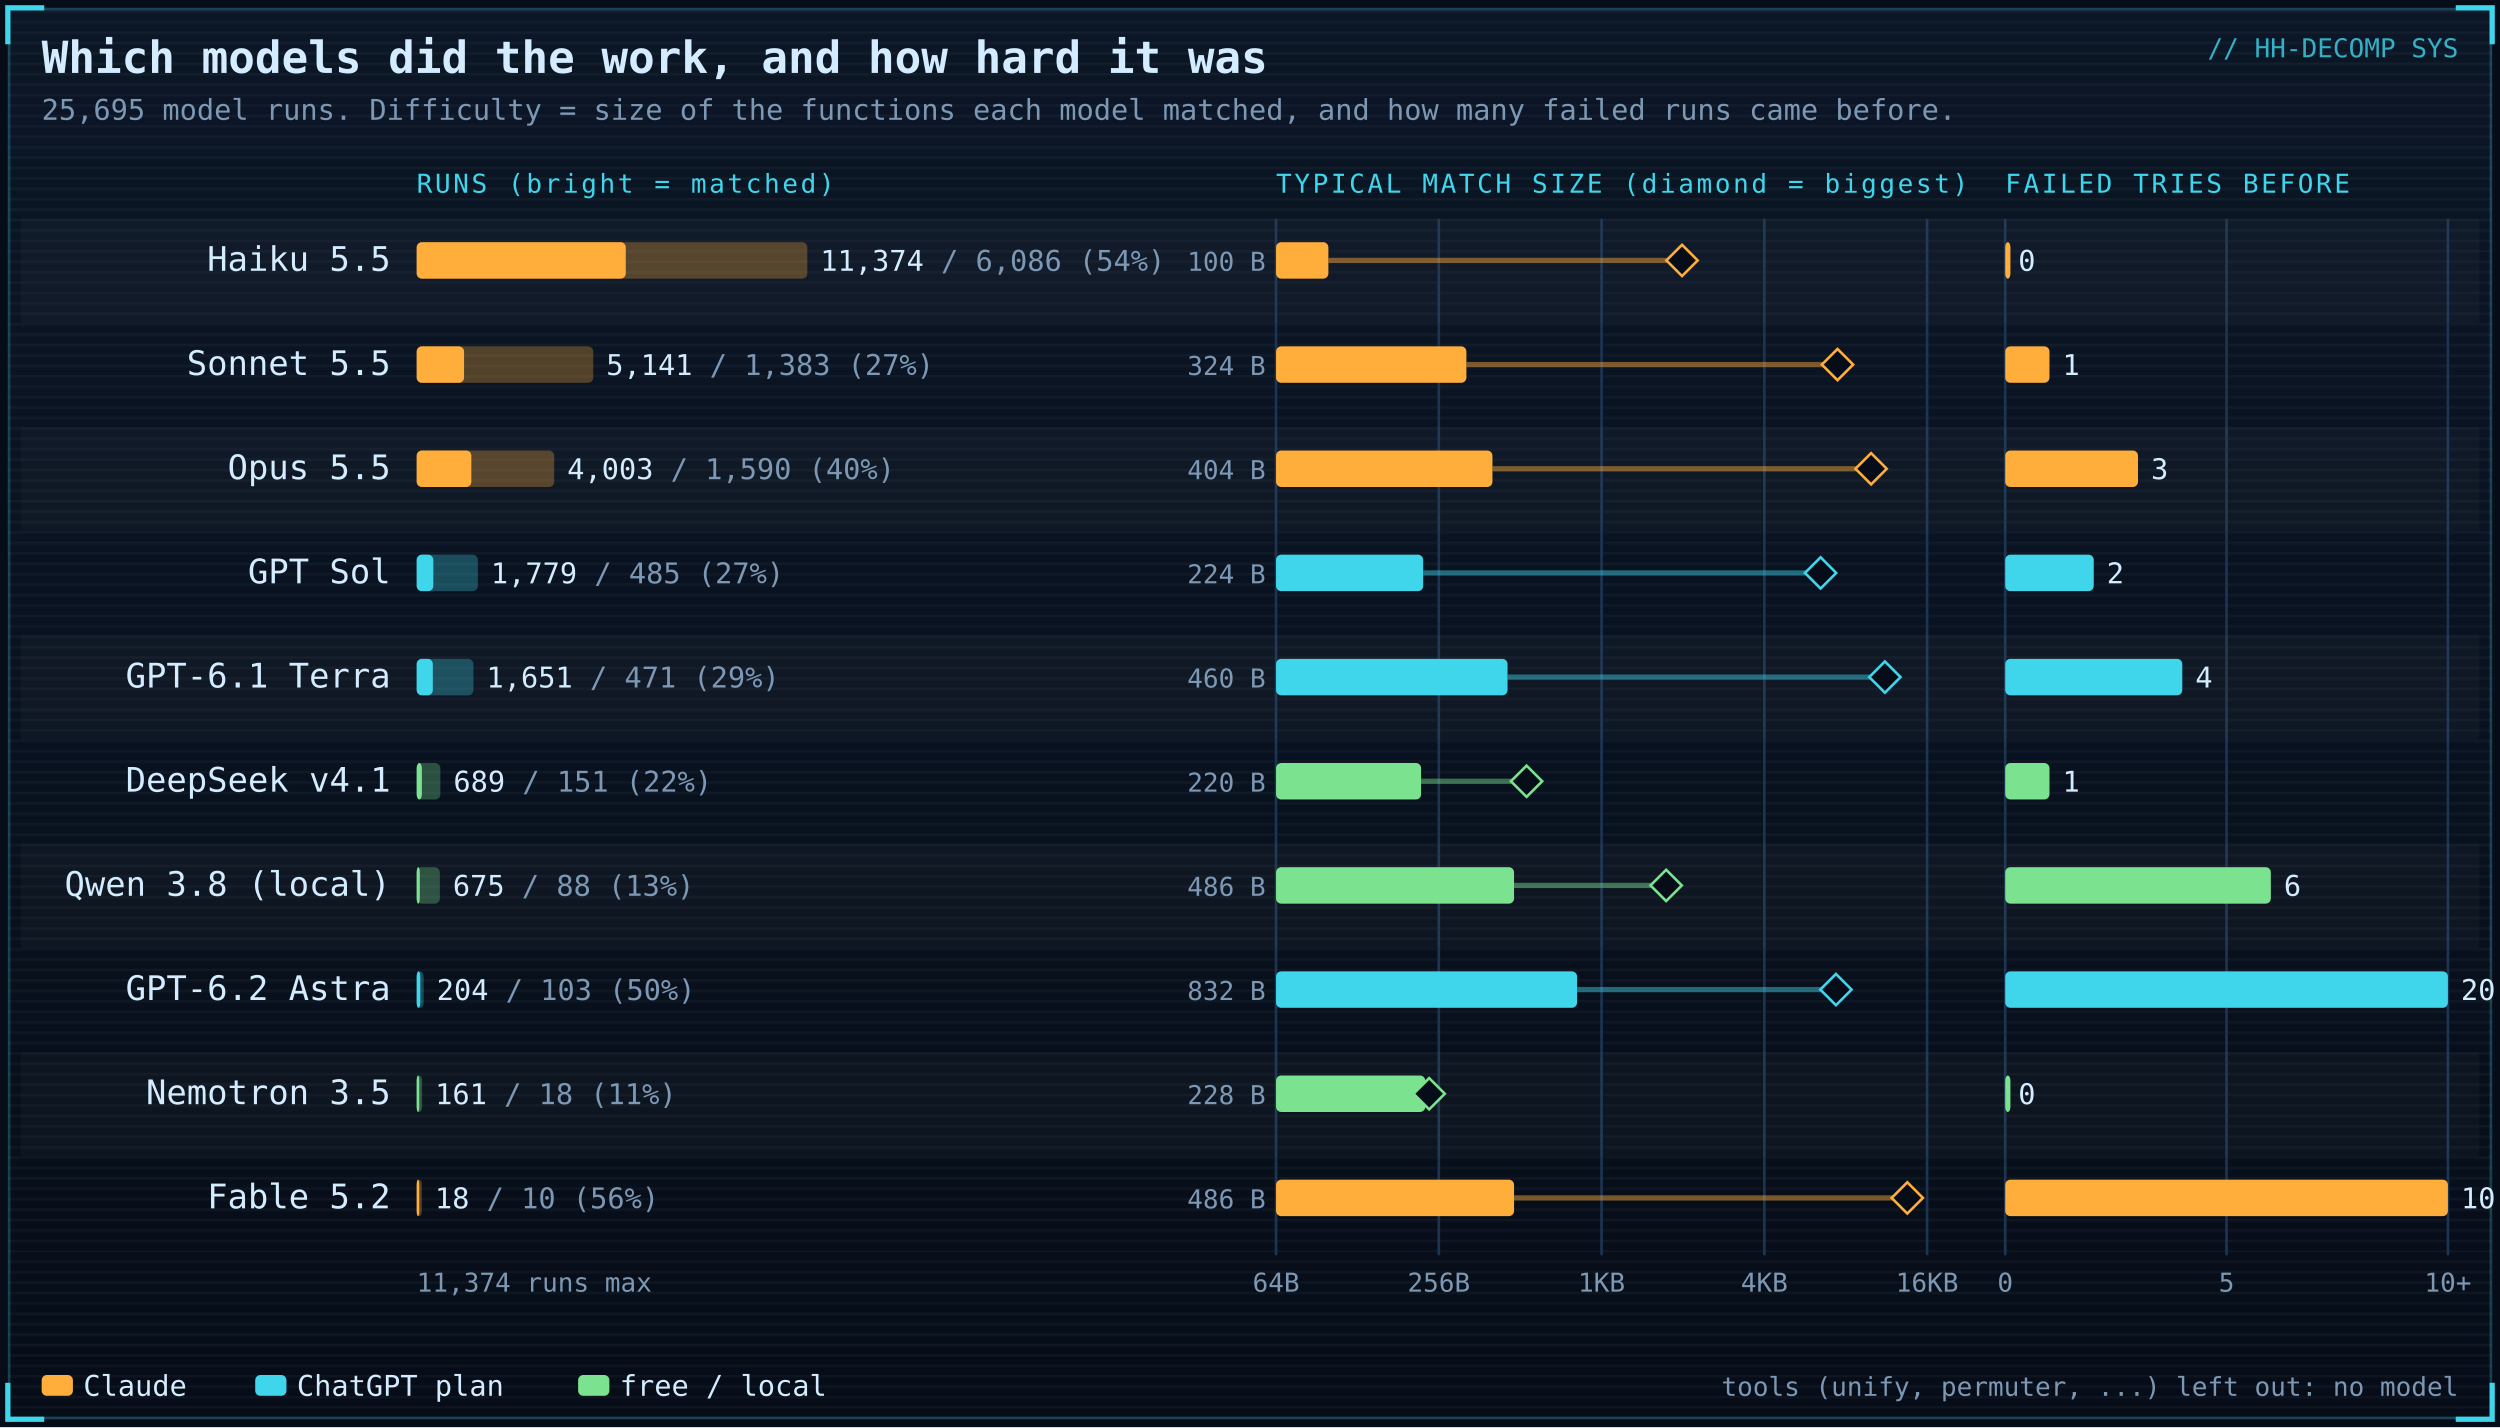
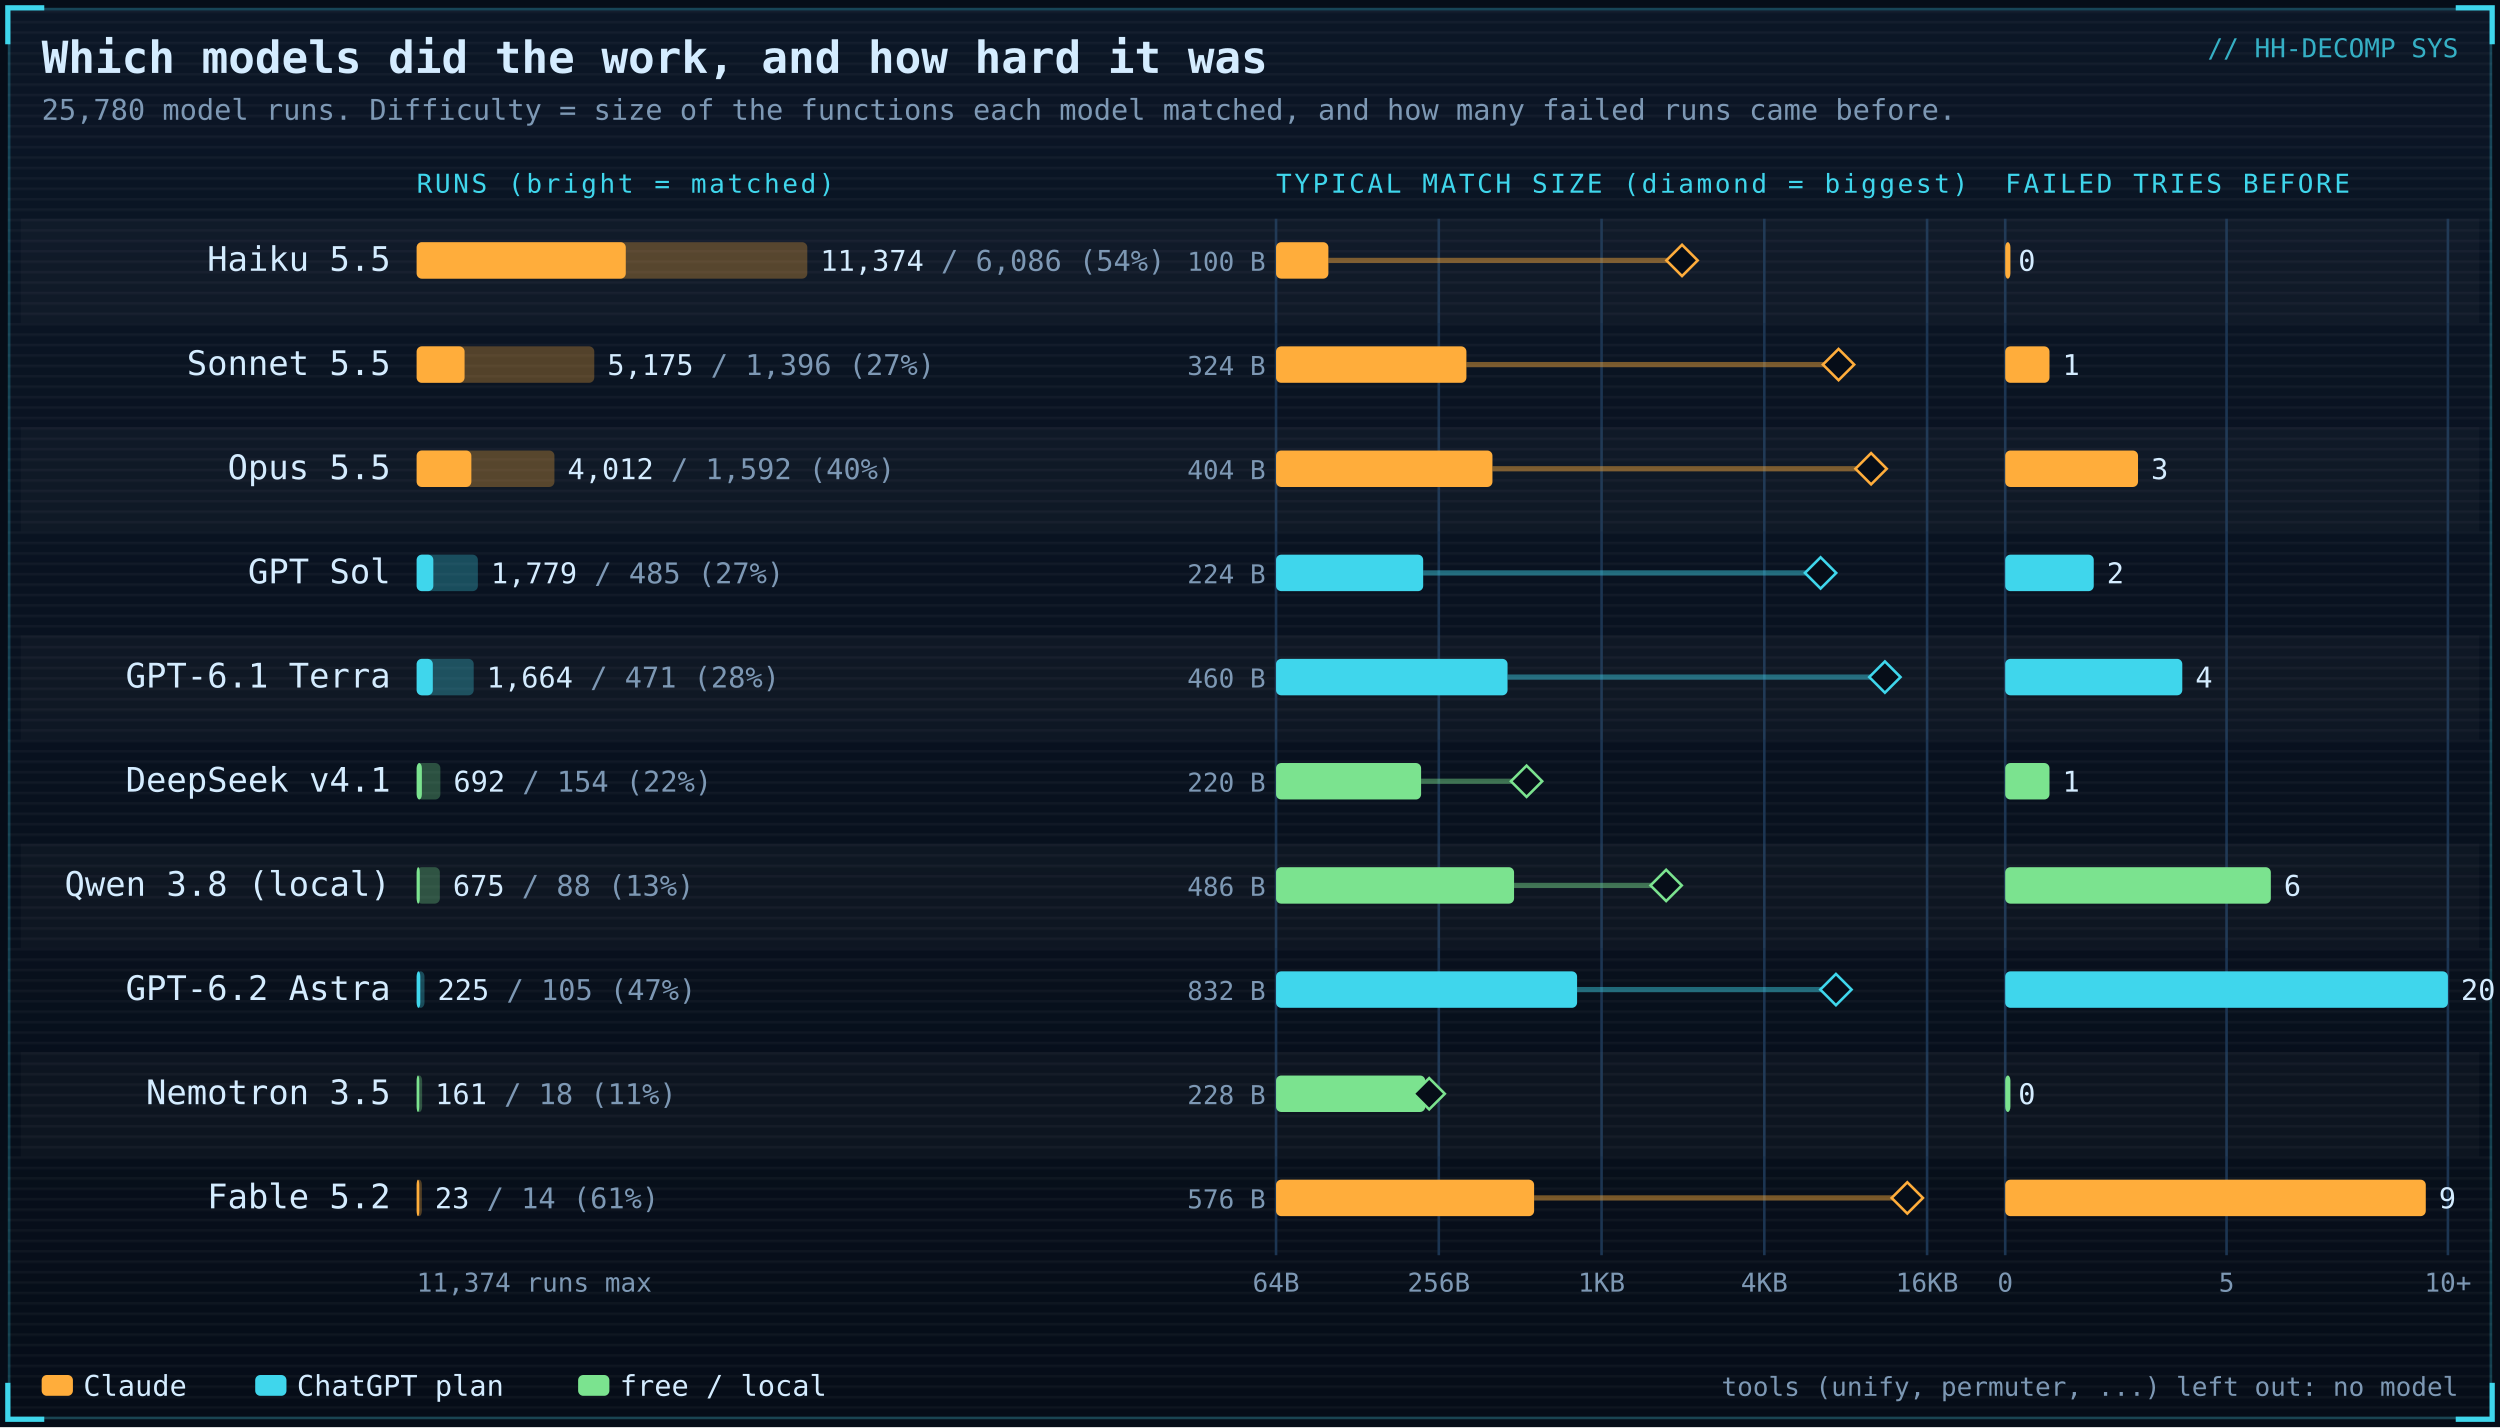
<svg xmlns="http://www.w3.org/2000/svg" viewBox="0 0 960 548" width="960" height="548" font-family="'Share Tech Mono','Eurostile','Bank Gothic',Consolas,'DejaVu Sans Mono',monospace" role="img" aria-label="Which models did the work, and how hard it was">
  <defs>
    <pattern id="scan" width="4" height="4" patternUnits="userSpaceOnUse">
      <rect width="4" height="1" fill="#ffffff" opacity="0.035" />
    </pattern>
    <linearGradient id="panel" x1="0" y1="0" x2="0" y2="1">
      <stop offset="0" stop-color="#0b1626" />
      <stop offset="1" stop-color="#060d18" />
    </linearGradient>
  </defs>
  <rect width="100%" height="100%" fill="#060d18" />
  <rect x="3" y="3" width="954" height="542" fill="url(#panel)" />
  <rect x="3" y="3" width="954" height="542" fill="url(#scan)" />
  <rect x="3.5" y="3.5" width="953" height="541" fill="none" stroke="#3fd6ec" stroke-opacity="0.25" />
  <path d="M3,17 V3 H17" fill="none" stroke="#3fd6ec" stroke-width="2" />
  <path d="M943,3 H957 V17" fill="none" stroke="#3fd6ec" stroke-width="2" />
  <path d="M3,531 V545 H17" fill="none" stroke="#3fd6ec" stroke-width="2" />
  <path d="M943,545 H957 V531" fill="none" stroke="#3fd6ec" stroke-width="2" />
  <text x="944" y="22" font-size="10" fill="#3fd6ec" text-anchor="end" opacity="0.8">// HH-DECOMP SYS</text>
  <text x="16" y="28" font-size="17" font-weight="600" fill="#d4ecff">Which models did the work, and how hard it was</text>
-   <text x="16" y="46" font-size="11" fill="#7d98b4">25,695 model runs. Difficulty = size of the functions each model matched, and how many failed runs came before.</text>
+   <text x="16" y="46" font-size="11" fill="#7d98b4">25,780 model runs. Difficulty = size of the functions each model matched, and how many failed runs came before.</text>
  <text x="160" y="74" font-size="10" fill="#3fd6ec" letter-spacing="1">RUNS  (bright = matched)</text>
  <text x="490" y="74" font-size="10" fill="#3fd6ec" letter-spacing="1">TYPICAL MATCH SIZE  (diamond = biggest)</text>
  <text x="770" y="74" font-size="10" fill="#3fd6ec" letter-spacing="1">FAILED TRIES BEFORE</text>
  <line x1="490.0" y1="84" x2="490.0" y2="482" stroke="#1c3552" />
  <text x="490.0" y="496" font-size="10" fill="#7d98b4" text-anchor="middle">64B</text>
  <line x1="552.5" y1="84" x2="552.5" y2="482" stroke="#1c3552" />
  <text x="552.5" y="496" font-size="10" fill="#7d98b4" text-anchor="middle">256B</text>
  <line x1="615.0" y1="84" x2="615.0" y2="482" stroke="#1c3552" />
  <text x="615.0" y="496" font-size="10" fill="#7d98b4" text-anchor="middle">1KB</text>
  <line x1="677.5" y1="84" x2="677.5" y2="482" stroke="#1c3552" />
  <text x="677.5" y="496" font-size="10" fill="#7d98b4" text-anchor="middle">4KB</text>
  <line x1="740.0" y1="84" x2="740.0" y2="482" stroke="#1c3552" />
  <text x="740.0" y="496" font-size="10" fill="#7d98b4" text-anchor="middle">16KB</text>
  <line x1="770.0" y1="84" x2="770.0" y2="482" stroke="#1c3552" />
  <text x="770.0" y="496" font-size="10" fill="#7d98b4" text-anchor="middle">0</text>
  <line x1="855.0" y1="84" x2="855.0" y2="482" stroke="#1c3552" />
  <text x="855.0" y="496" font-size="10" fill="#7d98b4" text-anchor="middle">5</text>
  <line x1="940.0" y1="84" x2="940.0" y2="482" stroke="#1c3552" />
  <text x="940.0" y="496" font-size="10" fill="#7d98b4" text-anchor="middle">10+</text>
  <text x="160" y="496" font-size="10" fill="#7d98b4">11,374 runs max</text>
  <rect x="8" y="84" width="944" height="40" fill="#ffffff" opacity="0.025" />
  <text x="150" y="104" font-size="13" fill="#d4ecff" text-anchor="end">Haiku 5.5</text>
  <rect x="160" y="93" width="150.0" height="14" rx="2" fill="#ffad3b" opacity="0.3" />
  <rect x="160" y="93" width="80.3" height="14" rx="2" fill="#ffad3b" />
  <text x="315.0" y="104" font-size="11" fill="#d4ecff">11,374 <tspan fill="#7d98b4">/ 6,086 (54%)</tspan>
  </text>
  <line x1="510.1" y1="100" x2="645.9" y2="100" stroke="#ffad3b" stroke-opacity="0.45" stroke-width="2" />
  <rect x="490" y="93" width="20.1" height="14" rx="2" fill="#ffad3b" />
  <path d="M645.9,94 l6,6 l-6,6 l-6,-6 z" fill="#060d18" stroke="#ffad3b" />
  <text x="486" y="104" font-size="10" fill="#7d98b4" text-anchor="end">100 B</text>
  <rect x="770" y="93" width="2.0" height="14" rx="2" fill="#ffad3b" />
  <text x="775.0" y="104" font-size="11" fill="#d4ecff">0</text>
  <text x="150" y="144" font-size="13" fill="#d4ecff" text-anchor="end">Sonnet 5.5</text>
-   <rect x="160" y="133" width="67.8" height="14" rx="2" fill="#ffad3b" opacity="0.3" />
-   <rect x="160" y="133" width="18.2" height="14" rx="2" fill="#ffad3b" />
-   <text x="232.8" y="144" font-size="11" fill="#d4ecff">5,141 <tspan fill="#7d98b4">/ 1,383 (27%)</tspan>
+   <rect x="160" y="133" width="68.2" height="14" rx="2" fill="#ffad3b" opacity="0.3" />
+   <rect x="160" y="133" width="18.4" height="14" rx="2" fill="#ffad3b" />
+   <text x="233.2" y="144" font-size="11" fill="#d4ecff">5,175 <tspan fill="#7d98b4">/ 1,396 (27%)</tspan>
  </text>
-   <line x1="563.1" y1="140" x2="705.6" y2="140" stroke="#ffad3b" stroke-opacity="0.45" stroke-width="2" />
+   <line x1="563.1" y1="140" x2="706.0" y2="140" stroke="#ffad3b" stroke-opacity="0.45" stroke-width="2" />
  <rect x="490" y="133" width="73.1" height="14" rx="2" fill="#ffad3b" />
-   <path d="M705.6,134 l6,6 l-6,6 l-6,-6 z" fill="#060d18" stroke="#ffad3b" />
+   <path d="M706.0,134 l6,6 l-6,6 l-6,-6 z" fill="#060d18" stroke="#ffad3b" />
  <text x="486" y="144" font-size="10" fill="#7d98b4" text-anchor="end">324 B</text>
  <rect x="770" y="133" width="17.0" height="14" rx="2" fill="#ffad3b" />
  <text x="792.0" y="144" font-size="11" fill="#d4ecff">1</text>
  <rect x="8" y="164" width="944" height="40" fill="#ffffff" opacity="0.025" />
  <text x="150" y="184" font-size="13" fill="#d4ecff" text-anchor="end">Opus 5.5</text>
-   <rect x="160" y="173" width="52.8" height="14" rx="2" fill="#ffad3b" opacity="0.3" />
+   <rect x="160" y="173" width="52.9" height="14" rx="2" fill="#ffad3b" opacity="0.3" />
  <rect x="160" y="173" width="21.0" height="14" rx="2" fill="#ffad3b" />
-   <text x="217.8" y="184" font-size="11" fill="#d4ecff">4,003 <tspan fill="#7d98b4">/ 1,590 (40%)</tspan>
+   <text x="217.9" y="184" font-size="11" fill="#d4ecff">4,012 <tspan fill="#7d98b4">/ 1,592 (40%)</tspan>
  </text>
  <line x1="573.1" y1="180" x2="718.5" y2="180" stroke="#ffad3b" stroke-opacity="0.45" stroke-width="2" />
  <rect x="490" y="173" width="83.1" height="14" rx="2" fill="#ffad3b" />
  <path d="M718.5,174 l6,6 l-6,6 l-6,-6 z" fill="#060d18" stroke="#ffad3b" />
  <text x="486" y="184" font-size="10" fill="#7d98b4" text-anchor="end">404 B</text>
  <rect x="770" y="173" width="51.0" height="14" rx="2" fill="#ffad3b" />
  <text x="826.0" y="184" font-size="11" fill="#d4ecff">3</text>
  <text x="150" y="224" font-size="13" fill="#d4ecff" text-anchor="end">GPT Sol</text>
  <rect x="160" y="213" width="23.5" height="14" rx="2" fill="#3fd6ec" opacity="0.3" />
  <rect x="160" y="213" width="6.4" height="14" rx="2" fill="#3fd6ec" />
  <text x="188.5" y="224" font-size="11" fill="#d4ecff">1,779 <tspan fill="#7d98b4">/ 485 (27%)</tspan>
  </text>
  <line x1="546.5" y1="220" x2="699.1" y2="220" stroke="#3fd6ec" stroke-opacity="0.45" stroke-width="2" />
  <rect x="490" y="213" width="56.5" height="14" rx="2" fill="#3fd6ec" />
  <path d="M699.1,214 l6,6 l-6,6 l-6,-6 z" fill="#060d18" stroke="#3fd6ec" />
  <text x="486" y="224" font-size="10" fill="#7d98b4" text-anchor="end">224 B</text>
  <rect x="770" y="213" width="34.0" height="14" rx="2" fill="#3fd6ec" />
  <text x="809.0" y="224" font-size="11" fill="#d4ecff">2</text>
  <rect x="8" y="244" width="944" height="40" fill="#ffffff" opacity="0.025" />
  <text x="150" y="264" font-size="13" fill="#d4ecff" text-anchor="end">GPT-6.1 Terra</text>
-   <rect x="160" y="253" width="21.8" height="14" rx="2" fill="#3fd6ec" opacity="0.3" />
+   <rect x="160" y="253" width="21.9" height="14" rx="2" fill="#3fd6ec" opacity="0.3" />
  <rect x="160" y="253" width="6.2" height="14" rx="2" fill="#3fd6ec" />
-   <text x="186.8" y="264" font-size="11" fill="#d4ecff">1,651 <tspan fill="#7d98b4">/ 471 (29%)</tspan>
+   <text x="186.9" y="264" font-size="11" fill="#d4ecff">1,664 <tspan fill="#7d98b4">/ 471 (28%)</tspan>
  </text>
  <line x1="578.9" y1="260" x2="723.8" y2="260" stroke="#3fd6ec" stroke-opacity="0.45" stroke-width="2" />
  <rect x="490" y="253" width="88.9" height="14" rx="2" fill="#3fd6ec" />
  <path d="M723.8,254 l6,6 l-6,6 l-6,-6 z" fill="#060d18" stroke="#3fd6ec" />
  <text x="486" y="264" font-size="10" fill="#7d98b4" text-anchor="end">460 B</text>
  <rect x="770" y="253" width="68.0" height="14" rx="2" fill="#3fd6ec" />
  <text x="843.0" y="264" font-size="11" fill="#d4ecff">4</text>
  <text x="150" y="304" font-size="13" fill="#d4ecff" text-anchor="end">DeepSeek v4.1</text>
  <rect x="160" y="293" width="9.1" height="14" rx="2" fill="#7be38f" opacity="0.3" />
  <rect x="160" y="293" width="2.0" height="14" rx="2" fill="#7be38f" />
-   <text x="174.1" y="304" font-size="11" fill="#d4ecff">689 <tspan fill="#7d98b4">/ 151 (22%)</tspan>
+   <text x="174.1" y="304" font-size="11" fill="#d4ecff">692 <tspan fill="#7d98b4">/ 154 (22%)</tspan>
  </text>
  <line x1="545.7" y1="300" x2="586.2" y2="300" stroke="#7be38f" stroke-opacity="0.45" stroke-width="2" />
  <rect x="490" y="293" width="55.7" height="14" rx="2" fill="#7be38f" />
  <path d="M586.2,294 l6,6 l-6,6 l-6,-6 z" fill="#060d18" stroke="#7be38f" />
  <text x="486" y="304" font-size="10" fill="#7d98b4" text-anchor="end">220 B</text>
  <rect x="770" y="293" width="17.0" height="14" rx="2" fill="#7be38f" />
  <text x="792.0" y="304" font-size="11" fill="#d4ecff">1</text>
  <rect x="8" y="324" width="944" height="40" fill="#ffffff" opacity="0.025" />
  <text x="150" y="344" font-size="13" fill="#d4ecff" text-anchor="end">Qwen 3.8 (local)</text>
  <rect x="160" y="333" width="8.9" height="14" rx="2" fill="#7be38f" opacity="0.3" />
  <rect x="160" y="333" width="1.2" height="14" rx="2" fill="#7be38f" />
  <text x="173.9" y="344" font-size="11" fill="#d4ecff">675 <tspan fill="#7d98b4">/ 88 (13%)</tspan>
  </text>
  <line x1="581.4" y1="340" x2="639.8" y2="340" stroke="#7be38f" stroke-opacity="0.45" stroke-width="2" />
  <rect x="490" y="333" width="91.4" height="14" rx="2" fill="#7be38f" />
  <path d="M639.8,334 l6,6 l-6,6 l-6,-6 z" fill="#060d18" stroke="#7be38f" />
  <text x="486" y="344" font-size="10" fill="#7d98b4" text-anchor="end">486 B</text>
  <rect x="770" y="333" width="102.0" height="14" rx="2" fill="#7be38f" />
  <text x="877.0" y="344" font-size="11" fill="#d4ecff">6</text>
  <text x="150" y="384" font-size="13" fill="#d4ecff" text-anchor="end">GPT-6.2 Astra</text>
-   <rect x="160" y="373" width="2.7" height="14" rx="2" fill="#3fd6ec" opacity="0.3" />
+   <rect x="160" y="373" width="3.0" height="14" rx="2" fill="#3fd6ec" opacity="0.3" />
  <rect x="160" y="373" width="1.4" height="14" rx="2" fill="#3fd6ec" />
-   <text x="167.7" y="384" font-size="11" fill="#d4ecff">204 <tspan fill="#7d98b4">/ 103 (50%)</tspan>
+   <text x="168.0" y="384" font-size="11" fill="#d4ecff">225 <tspan fill="#7d98b4">/ 105 (47%)</tspan>
  </text>
  <line x1="605.6" y1="380" x2="705.0" y2="380" stroke="#3fd6ec" stroke-opacity="0.45" stroke-width="2" />
  <rect x="490" y="373" width="115.6" height="14" rx="2" fill="#3fd6ec" />
  <path d="M705.0,374 l6,6 l-6,6 l-6,-6 z" fill="#060d18" stroke="#3fd6ec" />
  <text x="486" y="384" font-size="10" fill="#7d98b4" text-anchor="end">832 B</text>
  <rect x="770" y="373" width="170.0" height="14" rx="2" fill="#3fd6ec" />
  <text x="945.0" y="384" font-size="11" fill="#d4ecff">20</text>
  <rect x="8" y="404" width="944" height="40" fill="#ffffff" opacity="0.025" />
  <text x="150" y="424" font-size="13" fill="#d4ecff" text-anchor="end">Nemotron 3.5</text>
  <rect x="160" y="413" width="2.1" height="14" rx="2" fill="#7be38f" opacity="0.3" />
  <rect x="160" y="413" width="1.0" height="14" rx="2" fill="#7be38f" />
  <text x="167.1" y="424" font-size="11" fill="#d4ecff">161 <tspan fill="#7d98b4">/ 18 (11%)</tspan>
  </text>
  <line x1="547.3" y1="420" x2="548.8" y2="420" stroke="#7be38f" stroke-opacity="0.45" stroke-width="2" />
  <rect x="490" y="413" width="57.3" height="14" rx="2" fill="#7be38f" />
  <path d="M548.8,414 l6,6 l-6,6 l-6,-6 z" fill="#060d18" stroke="#7be38f" />
  <text x="486" y="424" font-size="10" fill="#7d98b4" text-anchor="end">228 B</text>
  <rect x="770" y="413" width="2.0" height="14" rx="2" fill="#7be38f" />
  <text x="775.0" y="424" font-size="11" fill="#d4ecff">0</text>
  <text x="150" y="464" font-size="13" fill="#d4ecff" text-anchor="end">Fable 5.2</text>
  <rect x="160" y="453" width="2.0" height="14" rx="2" fill="#ffad3b" opacity="0.3" />
  <rect x="160" y="453" width="1.0" height="14" rx="2" fill="#ffad3b" />
-   <text x="167.0" y="464" font-size="11" fill="#d4ecff">18 <tspan fill="#7d98b4">/ 10 (56%)</tspan>
+   <text x="167.0" y="464" font-size="11" fill="#d4ecff">23 <tspan fill="#7d98b4">/ 14 (61%)</tspan>
  </text>
-   <line x1="581.4" y1="460" x2="732.4" y2="460" stroke="#ffad3b" stroke-opacity="0.45" stroke-width="2" />
-   <rect x="490" y="453" width="91.4" height="14" rx="2" fill="#ffad3b" />
+   <line x1="589.1" y1="460" x2="732.4" y2="460" stroke="#ffad3b" stroke-opacity="0.45" stroke-width="2" />
+   <rect x="490" y="453" width="99.1" height="14" rx="2" fill="#ffad3b" />
  <path d="M732.4,454 l6,6 l-6,6 l-6,-6 z" fill="#060d18" stroke="#ffad3b" />
-   <text x="486" y="464" font-size="10" fill="#7d98b4" text-anchor="end">486 B</text>
-   <rect x="770" y="453" width="170.0" height="14" rx="2" fill="#ffad3b" />
-   <text x="945.0" y="464" font-size="11" fill="#d4ecff">10</text>
+   <text x="486" y="464" font-size="10" fill="#7d98b4" text-anchor="end">576 B</text>
+   <rect x="770" y="453" width="161.5" height="14" rx="2" fill="#ffad3b" />
+   <text x="936.5" y="464" font-size="11" fill="#d4ecff">9</text>
  <rect x="16" y="528" width="12" height="8" rx="2" fill="#ffad3b" />
  <text x="32" y="536" font-size="11" fill="#d4ecff">Claude</text>
  <rect x="98" y="528" width="12" height="8" rx="2" fill="#3fd6ec" />
  <text x="114" y="536" font-size="11" fill="#d4ecff">ChatGPT plan</text>
  <rect x="222" y="528" width="12" height="8" rx="2" fill="#7be38f" />
  <text x="238" y="536" font-size="11" fill="#d4ecff">free / local</text>
  <text x="944" y="536" font-size="10" fill="#7d98b4" text-anchor="end">tools (unify, permuter, ...) left out: no model</text>
</svg>
